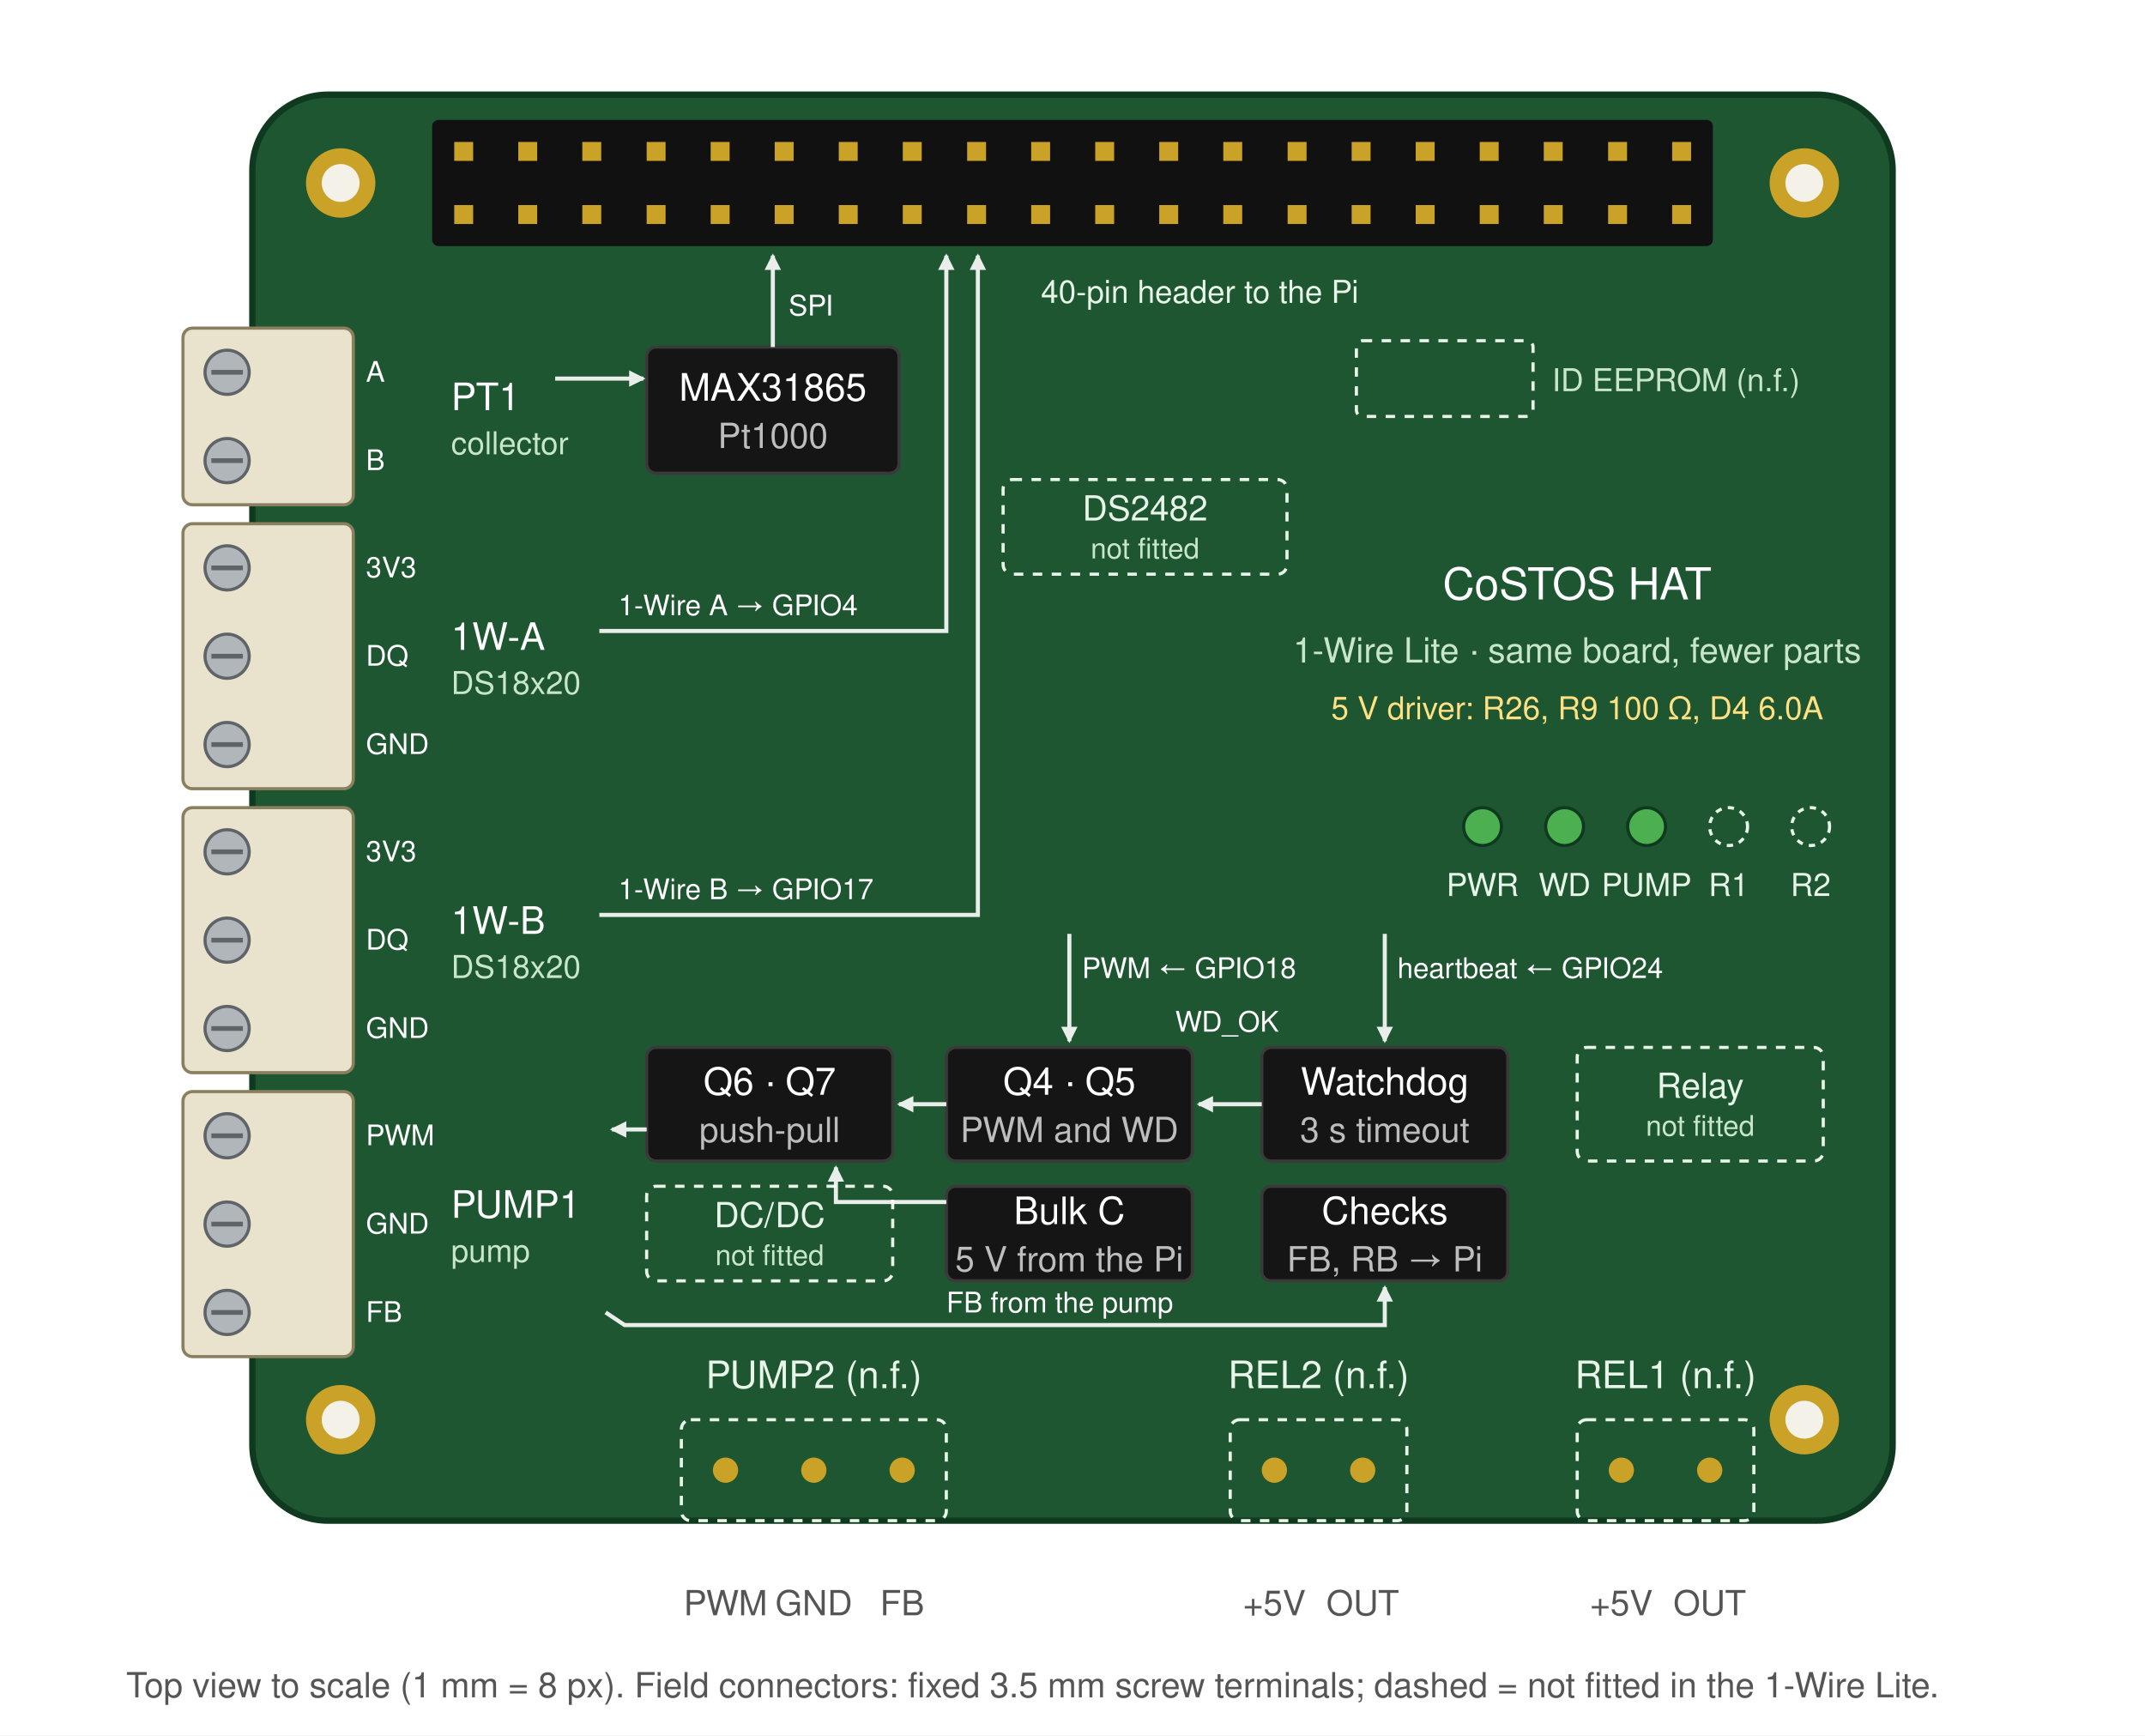
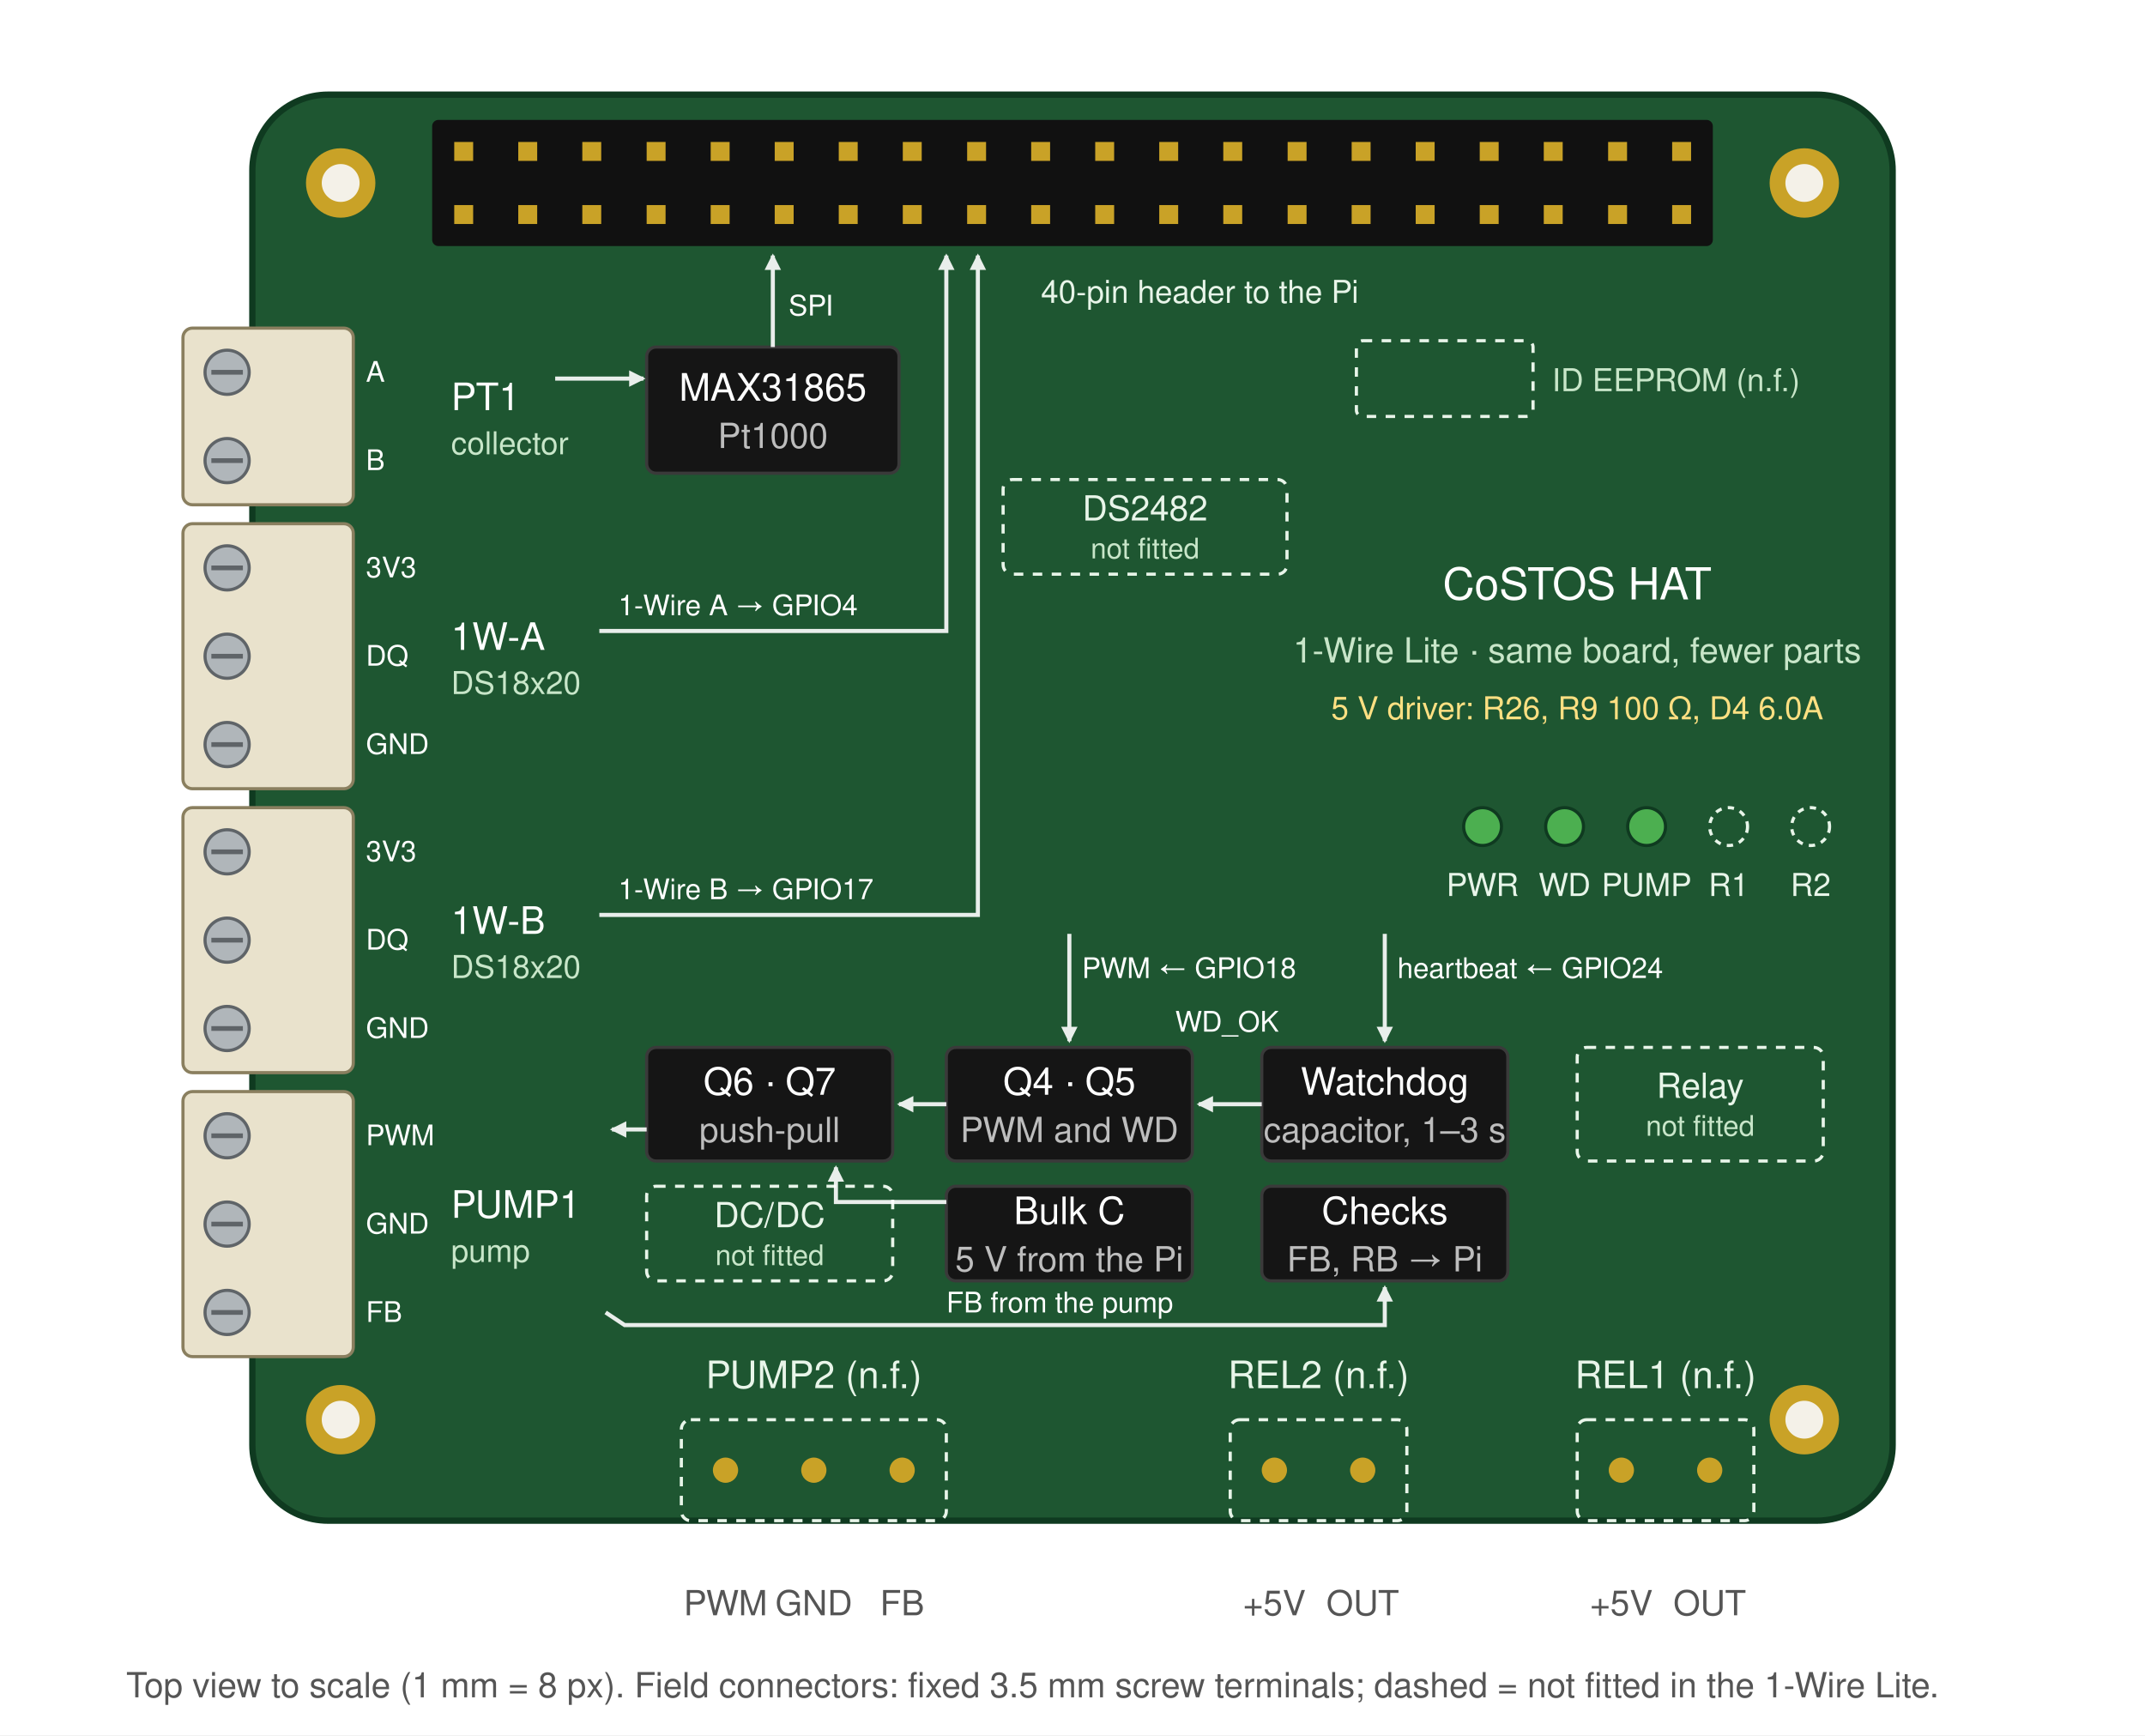
<svg xmlns="http://www.w3.org/2000/svg" width="680" height="550" viewBox="0 0 680 550" font-family="Helvetica, Arial, sans-serif">
  <rect width="680" height="550" fill="white" />
  <rect x="80" y="30" width="520" height="452" rx="24" fill="#1E5631" stroke="#0F3A20" stroke-width="2" />
  <circle cx="108" cy="58" r="11" fill="#C9A227" />
  <circle cx="108" cy="58" r="6" fill="#F4F1E8" />
  <circle cx="572" cy="58" r="11" fill="#C9A227" />
  <circle cx="572" cy="58" r="6" fill="#F4F1E8" />
  <circle cx="108" cy="450" r="11" fill="#C9A227" />
  <circle cx="108" cy="450" r="6" fill="#F4F1E8" />
  <circle cx="572" cy="450" r="11" fill="#C9A227" />
  <circle cx="572" cy="450" r="6" fill="#F4F1E8" />
  <rect x="137" y="38" width="406" height="40" rx="2" fill="#111111" />
  <rect x="144.0" y="45" width="6" height="6" fill="#C9A227" />
  <rect x="144.0" y="65" width="6" height="6" fill="#C9A227" />
  <rect x="164.3" y="45" width="6" height="6" fill="#C9A227" />
  <rect x="164.3" y="65" width="6" height="6" fill="#C9A227" />
  <rect x="184.6" y="45" width="6" height="6" fill="#C9A227" />
  <rect x="184.6" y="65" width="6" height="6" fill="#C9A227" />
  <rect x="205.0" y="45" width="6" height="6" fill="#C9A227" />
  <rect x="205.0" y="65" width="6" height="6" fill="#C9A227" />
  <rect x="225.3" y="45" width="6" height="6" fill="#C9A227" />
  <rect x="225.3" y="65" width="6" height="6" fill="#C9A227" />
  <rect x="245.6" y="45" width="6" height="6" fill="#C9A227" />
  <rect x="245.6" y="65" width="6" height="6" fill="#C9A227" />
  <rect x="265.9" y="45" width="6" height="6" fill="#C9A227" />
  <rect x="265.9" y="65" width="6" height="6" fill="#C9A227" />
  <rect x="286.2" y="45" width="6" height="6" fill="#C9A227" />
  <rect x="286.2" y="65" width="6" height="6" fill="#C9A227" />
  <rect x="306.6" y="45" width="6" height="6" fill="#C9A227" />
  <rect x="306.6" y="65" width="6" height="6" fill="#C9A227" />
  <rect x="326.9" y="45" width="6" height="6" fill="#C9A227" />
  <rect x="326.9" y="65" width="6" height="6" fill="#C9A227" />
  <rect x="347.2" y="45" width="6" height="6" fill="#C9A227" />
  <rect x="347.2" y="65" width="6" height="6" fill="#C9A227" />
  <rect x="367.5" y="45" width="6" height="6" fill="#C9A227" />
  <rect x="367.5" y="65" width="6" height="6" fill="#C9A227" />
  <rect x="387.8" y="45" width="6" height="6" fill="#C9A227" />
  <rect x="387.8" y="65" width="6" height="6" fill="#C9A227" />
  <rect x="408.2" y="45" width="6" height="6" fill="#C9A227" />
  <rect x="408.2" y="65" width="6" height="6" fill="#C9A227" />
  <rect x="428.5" y="45" width="6" height="6" fill="#C9A227" />
  <rect x="428.5" y="65" width="6" height="6" fill="#C9A227" />
  <rect x="448.8" y="45" width="6" height="6" fill="#C9A227" />
  <rect x="448.8" y="65" width="6" height="6" fill="#C9A227" />
  <rect x="469.1" y="45" width="6" height="6" fill="#C9A227" />
  <rect x="469.1" y="65" width="6" height="6" fill="#C9A227" />
  <rect x="489.4" y="45" width="6" height="6" fill="#C9A227" />
  <rect x="489.4" y="65" width="6" height="6" fill="#C9A227" />
  <rect x="509.8" y="45" width="6" height="6" fill="#C9A227" />
  <rect x="509.8" y="65" width="6" height="6" fill="#C9A227" />
  <rect x="530.1" y="45" width="6" height="6" fill="#C9A227" />
  <rect x="530.1" y="65" width="6" height="6" fill="#C9A227" />
  <text class="ts" x="330" y="96" text-anchor="start" style="font-size:10px;font-weight:400;fill:#E8F5E9">40-pin header to the Pi</text>
  <rect x="430" y="108" width="56" height="24" rx="2" fill="none" stroke="#E8F5E9" stroke-width="1" stroke-dasharray="3 3" />
  <text class="ts" x="492" y="124" text-anchor="start" style="font-size:10px;font-weight:400;fill:#C8E6C9">ID EEPROM (n.f.)</text>
  <text class="ts" x="116" y="121" text-anchor="start" style="font-size:9px;font-weight:400;fill:#ffffff">A</text>
  <text class="ts" x="116" y="149" text-anchor="start" style="font-size:9px;font-weight:400;fill:#ffffff">B</text>
  <rect x="58" y="104" width="54" height="56" rx="3" fill="#E9E2CC" stroke="#8A7F5F" stroke-width="1" />
  <circle cx="72" cy="118" r="7" fill="#B0B6BA" stroke="#5F6468" />
  <line x1="67" y1="118" x2="77" y2="118" stroke="#5F6468" stroke-width="1.5" />
  <circle cx="72" cy="146" r="7" fill="#B0B6BA" stroke="#5F6468" />
  <line x1="67" y1="146" x2="77" y2="146" stroke="#5F6468" stroke-width="1.5" />
  <text class="th" x="143" y="130.0" text-anchor="start" style="font-size:12px;font-weight:500;fill:#ffffff">PT1</text>
  <text class="ts" x="143" y="144.0" text-anchor="start" style="font-size:10px;font-weight:400;fill:#C8E6C9">collector</text>
  <text class="ts" x="116" y="183" text-anchor="start" style="font-size:9px;font-weight:400;fill:#ffffff">3V3</text>
  <text class="ts" x="116" y="211" text-anchor="start" style="font-size:9px;font-weight:400;fill:#ffffff">DQ</text>
  <text class="ts" x="116" y="239" text-anchor="start" style="font-size:9px;font-weight:400;fill:#ffffff">GND</text>
  <rect x="58" y="166" width="54" height="84" rx="3" fill="#E9E2CC" stroke="#8A7F5F" stroke-width="1" />
  <circle cx="72" cy="180" r="7" fill="#B0B6BA" stroke="#5F6468" />
  <line x1="67" y1="180" x2="77" y2="180" stroke="#5F6468" stroke-width="1.5" />
  <circle cx="72" cy="208" r="7" fill="#B0B6BA" stroke="#5F6468" />
  <line x1="67" y1="208" x2="77" y2="208" stroke="#5F6468" stroke-width="1.5" />
  <circle cx="72" cy="236" r="7" fill="#B0B6BA" stroke="#5F6468" />
  <line x1="67" y1="236" x2="77" y2="236" stroke="#5F6468" stroke-width="1.5" />
  <text class="th" x="143" y="206.0" text-anchor="start" style="font-size:12px;font-weight:500;fill:#ffffff">1W-A</text>
  <text class="ts" x="143" y="220.0" text-anchor="start" style="font-size:10px;font-weight:400;fill:#C8E6C9">DS18x20</text>
  <text class="ts" x="116" y="273" text-anchor="start" style="font-size:9px;font-weight:400;fill:#ffffff">3V3</text>
  <text class="ts" x="116" y="301" text-anchor="start" style="font-size:9px;font-weight:400;fill:#ffffff">DQ</text>
  <text class="ts" x="116" y="329" text-anchor="start" style="font-size:9px;font-weight:400;fill:#ffffff">GND</text>
  <rect x="58" y="256" width="54" height="84" rx="3" fill="#E9E2CC" stroke="#8A7F5F" stroke-width="1" />
  <circle cx="72" cy="270" r="7" fill="#B0B6BA" stroke="#5F6468" />
  <line x1="67" y1="270" x2="77" y2="270" stroke="#5F6468" stroke-width="1.5" />
  <circle cx="72" cy="298" r="7" fill="#B0B6BA" stroke="#5F6468" />
  <line x1="67" y1="298" x2="77" y2="298" stroke="#5F6468" stroke-width="1.5" />
  <circle cx="72" cy="326" r="7" fill="#B0B6BA" stroke="#5F6468" />
  <line x1="67" y1="326" x2="77" y2="326" stroke="#5F6468" stroke-width="1.5" />
  <text class="th" x="143" y="296.0" text-anchor="start" style="font-size:12px;font-weight:500;fill:#ffffff">1W-B</text>
  <text class="ts" x="143" y="310.0" text-anchor="start" style="font-size:10px;font-weight:400;fill:#C8E6C9">DS18x20</text>
  <text class="ts" x="116" y="363" text-anchor="start" style="font-size:9px;font-weight:400;fill:#ffffff">PWM</text>
  <text class="ts" x="116" y="391" text-anchor="start" style="font-size:9px;font-weight:400;fill:#ffffff">GND</text>
  <text class="ts" x="116" y="419" text-anchor="start" style="font-size:9px;font-weight:400;fill:#ffffff">FB</text>
  <rect x="58" y="346" width="54" height="84" rx="3" fill="#E9E2CC" stroke="#8A7F5F" stroke-width="1" />
  <circle cx="72" cy="360" r="7" fill="#B0B6BA" stroke="#5F6468" />
  <line x1="67" y1="360" x2="77" y2="360" stroke="#5F6468" stroke-width="1.5" />
  <circle cx="72" cy="388" r="7" fill="#B0B6BA" stroke="#5F6468" />
  <line x1="67" y1="388" x2="77" y2="388" stroke="#5F6468" stroke-width="1.5" />
  <circle cx="72" cy="416" r="7" fill="#B0B6BA" stroke="#5F6468" />
  <line x1="67" y1="416" x2="77" y2="416" stroke="#5F6468" stroke-width="1.5" />
  <text class="th" x="143" y="386.0" text-anchor="start" style="font-size:12px;font-weight:500;fill:#ffffff">PUMP1</text>
  <text class="ts" x="143" y="400.0" text-anchor="start" style="font-size:10px;font-weight:400;fill:#C8E6C9">pump</text>
  <rect x="216" y="450" width="84" height="32" rx="3" fill="none" stroke="#E8F5E9" stroke-width="1" stroke-dasharray="3 3" />
  <circle cx="230" cy="466" r="4" fill="#C9A227" />
  <text class="ts" x="230" y="512" text-anchor="middle" style="font-size:11px;font-weight:400;fill:#555555">PWM</text>
  <circle cx="258" cy="466" r="4" fill="#C9A227" />
  <text class="ts" x="258" y="512" text-anchor="middle" style="font-size:11px;font-weight:400;fill:#555555">GND</text>
  <circle cx="286" cy="466" r="4" fill="#C9A227" />
  <text class="ts" x="286" y="512" text-anchor="middle" style="font-size:11px;font-weight:400;fill:#555555">FB</text>
  <text class="th" x="258.0" y="440" text-anchor="middle" style="font-size:12px;font-weight:500;fill:#E8F5E9">PUMP2 (n.f.)</text>
  <rect x="390" y="450" width="56" height="32" rx="3" fill="none" stroke="#E8F5E9" stroke-width="1" stroke-dasharray="3 3" />
  <circle cx="404" cy="466" r="4" fill="#C9A227" />
  <text class="ts" x="404" y="512" text-anchor="middle" style="font-size:11px;font-weight:400;fill:#555555">+5V</text>
  <circle cx="432" cy="466" r="4" fill="#C9A227" />
  <text class="ts" x="432" y="512" text-anchor="middle" style="font-size:11px;font-weight:400;fill:#555555">OUT</text>
  <text class="th" x="418.0" y="440" text-anchor="middle" style="font-size:12px;font-weight:500;fill:#E8F5E9">REL2 (n.f.)</text>
  <rect x="500" y="450" width="56" height="32" rx="3" fill="none" stroke="#E8F5E9" stroke-width="1" stroke-dasharray="3 3" />
  <circle cx="514" cy="466" r="4" fill="#C9A227" />
  <text class="ts" x="514" y="512" text-anchor="middle" style="font-size:11px;font-weight:400;fill:#555555">+5V</text>
  <circle cx="542" cy="466" r="4" fill="#C9A227" />
  <text class="ts" x="542" y="512" text-anchor="middle" style="font-size:11px;font-weight:400;fill:#555555">OUT</text>
  <text class="th" x="528.0" y="440" text-anchor="middle" style="font-size:12px;font-weight:500;fill:#E8F5E9">REL1 (n.f.)</text>
  <defs>
    <marker id="fa" viewBox="0 0 10 10" refX="8" refY="5" markerWidth="5" markerHeight="5" orient="auto-start-reverse">
      <path d="M1 1L9 5L1 9Z" fill="#ffffff" />
    </marker>
  </defs>
  <rect x="205" y="110" width="80" height="40" rx="3" fill="#151515" stroke="#3a3a3a" stroke-width="1" />
  <text class="th" x="245.0" y="127.0" text-anchor="middle" style="font-size:12px;font-weight:500;fill:#ffffff">MAX31865</text>
  <text class="ts" x="245.0" y="142.0" text-anchor="middle" style="font-size:11px;font-weight:400;fill:#bdbdbd">Pt1000</text>
  <polyline points="176,120 204,120" fill="none" stroke="#ffffff" stroke-width="1.3" opacity="0.9" marker-end="url(#fa)" />
  <polyline points="245,110 245,81" fill="none" stroke="#ffffff" stroke-width="1.3" opacity="0.9" marker-end="url(#fa)" />
  <text class="ts" x="250" y="100" text-anchor="start" style="font-size:9px;font-weight:400;fill:#FFFFFF">SPI</text>
  <rect x="318" y="152" width="90" height="30" rx="3" fill="none" stroke="#E8F5E9" stroke-width="1" stroke-dasharray="3 3" />
  <text class="th" x="363.0" y="165.0" text-anchor="middle" style="font-size:11px;font-weight:500;fill:#E8F5E9">DS2482</text>
  <text class="ts" x="363.0" y="177.0" text-anchor="middle" style="font-size:9px;font-weight:400;fill:#C8E6C9">not fitted</text>
  <polyline points="190,200 300,200 300,81" fill="none" stroke="#ffffff" stroke-width="1.3" opacity="0.9" marker-end="url(#fa)" />
  <text class="ts" x="196" y="195" text-anchor="start" style="font-size:9px;font-weight:400;fill:#FFFFFF">1-Wire A → GPIO4</text>
  <polyline points="190,290 310,290 310,81" fill="none" stroke="#ffffff" stroke-width="1.3" opacity="0.9" marker-end="url(#fa)" />
  <text class="ts" x="196" y="285" text-anchor="start" style="font-size:9px;font-weight:400;fill:#FFFFFF">1-Wire B → GPIO17</text>
  <rect x="205" y="332" width="78" height="36" rx="3" fill="#151515" stroke="#3a3a3a" stroke-width="1" />
  <text class="th" x="244.0" y="347.0" text-anchor="middle" style="font-size:12px;font-weight:500;fill:#ffffff">Q6 · Q7</text>
  <text class="ts" x="244.0" y="362.0" text-anchor="middle" style="font-size:11px;font-weight:400;fill:#bdbdbd">push-pull</text>
  <rect x="300" y="332" width="78" height="36" rx="3" fill="#151515" stroke="#3a3a3a" stroke-width="1" />
  <text class="th" x="339.0" y="347.0" text-anchor="middle" style="font-size:12px;font-weight:500;fill:#ffffff">Q4 · Q5</text>
  <text class="ts" x="339.0" y="362.0" text-anchor="middle" style="font-size:11px;font-weight:400;fill:#bdbdbd">PWM and WD</text>
  <rect x="400" y="332" width="78" height="36" rx="3" fill="#151515" stroke="#3a3a3a" stroke-width="1" />
  <text class="th" x="439.0" y="347.0" text-anchor="middle" style="font-size:12px;font-weight:500;fill:#ffffff">Watchdog</text>
-   <text class="ts" x="439.0" y="362.0" text-anchor="middle" style="font-size:11px;font-weight:400;fill:#bdbdbd">3 s timeout</text>
+   <text class="ts" x="439.0" y="362.0" text-anchor="middle" style="font-size:11px;font-weight:400;fill:#bdbdbd">capacitor, 1–3 s</text>
  <polyline points="339,296 339,330" fill="none" stroke="#ffffff" stroke-width="1.3" opacity="0.9" marker-end="url(#fa)" />
  <text class="ts" x="343" y="310" text-anchor="start" style="font-size:9px;font-weight:400;fill:#FFFFFF">PWM ← GPIO18</text>
  <polyline points="439,296 439,330" fill="none" stroke="#ffffff" stroke-width="1.3" opacity="0.9" marker-end="url(#fa)" />
  <text class="ts" x="443" y="310" text-anchor="start" style="font-size:9px;font-weight:400;fill:#FFFFFF">heartbeat ← GPIO24</text>
  <polyline points="400,350 380,350" fill="none" stroke="#ffffff" stroke-width="1.3" opacity="0.9" marker-end="url(#fa)" />
  <text class="ts" x="389" y="327" text-anchor="middle" style="font-size:9px;font-weight:400;fill:#FFFFFF">WD_OK</text>
  <polyline points="300,350 285,350" fill="none" stroke="#ffffff" stroke-width="1.3" opacity="0.9" marker-end="url(#fa)" />
  <polyline points="205,358 194,358" fill="none" stroke="#ffffff" stroke-width="1.3" opacity="0.9" marker-end="url(#fa)" />
  <rect x="300" y="376" width="78" height="30" rx="3" fill="#151515" stroke="#3a3a3a" stroke-width="1" />
  <text class="th" x="339.0" y="388.0" text-anchor="middle" style="font-size:12px;font-weight:500;fill:#ffffff">Bulk C</text>
  <text class="ts" x="339.0" y="403.0" text-anchor="middle" style="font-size:11px;font-weight:400;fill:#bdbdbd">5 V from the Pi</text>
  <rect x="400" y="376" width="78" height="30" rx="3" fill="#151515" stroke="#3a3a3a" stroke-width="1" />
  <text class="th" x="439.0" y="388.0" text-anchor="middle" style="font-size:12px;font-weight:500;fill:#ffffff">Checks</text>
  <text class="ts" x="439.0" y="403.0" text-anchor="middle" style="font-size:11px;font-weight:400;fill:#bdbdbd">FB, RB → Pi</text>
  <rect x="205" y="376" width="78" height="30" rx="3" fill="none" stroke="#E8F5E9" stroke-width="1" stroke-dasharray="3 3" />
  <text class="th" x="244.0" y="389.0" text-anchor="middle" style="font-size:11px;font-weight:500;fill:#E8F5E9">DC/DC</text>
  <text class="ts" x="244.0" y="401.0" text-anchor="middle" style="font-size:9px;font-weight:400;fill:#C8E6C9">not fitted</text>
  <rect x="500" y="332" width="78" height="36" rx="3" fill="none" stroke="#E8F5E9" stroke-width="1" stroke-dasharray="3 3" />
  <text class="th" x="539.0" y="348.0" text-anchor="middle" style="font-size:11px;font-weight:500;fill:#E8F5E9">Relay</text>
  <text class="ts" x="539.0" y="360.0" text-anchor="middle" style="font-size:9px;font-weight:400;fill:#C8E6C9">not fitted</text>
  <text class="ts" x="500" y="228" text-anchor="middle" style="font-size:10px;font-weight:400;fill:#FFE082">5 V driver: R26, R9 100 Ω, D4 6.0A</text>
  <polyline points="300,381 265,381 265,370" fill="none" stroke="#ffffff" stroke-width="1.3" opacity="0.9" marker-end="url(#fa)" />
  <polyline points="192,416 198,420 439,420 439,408" fill="none" stroke="#ffffff" stroke-width="1.3" opacity="0.9" marker-end="url(#fa)" />
  <text class="ts" x="300" y="416" text-anchor="start" style="font-size:9px;font-weight:400;fill:#FFFFFF">FB from the pump</text>
  <circle cx="470" cy="262" r="6" fill="#4CAF50" stroke="#0F3A20" />
  <text class="ts" x="470" y="284" text-anchor="middle" style="font-size:10px;font-weight:400;fill:#E8F5E9">PWR</text>
  <circle cx="496" cy="262" r="6" fill="#4CAF50" stroke="#0F3A20" />
  <text class="ts" x="496" y="284" text-anchor="middle" style="font-size:10px;font-weight:400;fill:#E8F5E9">WD</text>
  <circle cx="522" cy="262" r="6" fill="#4CAF50" stroke="#0F3A20" />
  <text class="ts" x="522" y="284" text-anchor="middle" style="font-size:10px;font-weight:400;fill:#E8F5E9">PUMP</text>
  <circle cx="548" cy="262" r="6" fill="none" stroke="#E8F5E9" stroke-dasharray="2 2" />
  <text class="ts" x="548" y="284" text-anchor="middle" style="font-size:10px;font-weight:400;fill:#E8F5E9">R1</text>
  <circle cx="574" cy="262" r="6" fill="none" stroke="#E8F5E9" stroke-dasharray="2 2" />
  <text class="ts" x="574" y="284" text-anchor="middle" style="font-size:10px;font-weight:400;fill:#E8F5E9">R2</text>
  <text class="th" x="500" y="190" text-anchor="middle" style="font-size:14px;font-weight:500;fill:#ffffff">CoSTOS HAT</text>
  <text class="ts" x="500" y="210" text-anchor="middle" style="font-size:11px;font-weight:400;fill:#C8E6C9">1-Wire Lite · same board, fewer parts</text>
  <text class="ts" x="40" y="538" text-anchor="start" style="font-size:11px;font-weight:400;fill:#555555">Top view to scale (1 mm = 8 px). Field connectors: fixed 3.5 mm screw terminals; dashed = not fitted in the 1-Wire Lite.</text>
</svg>
